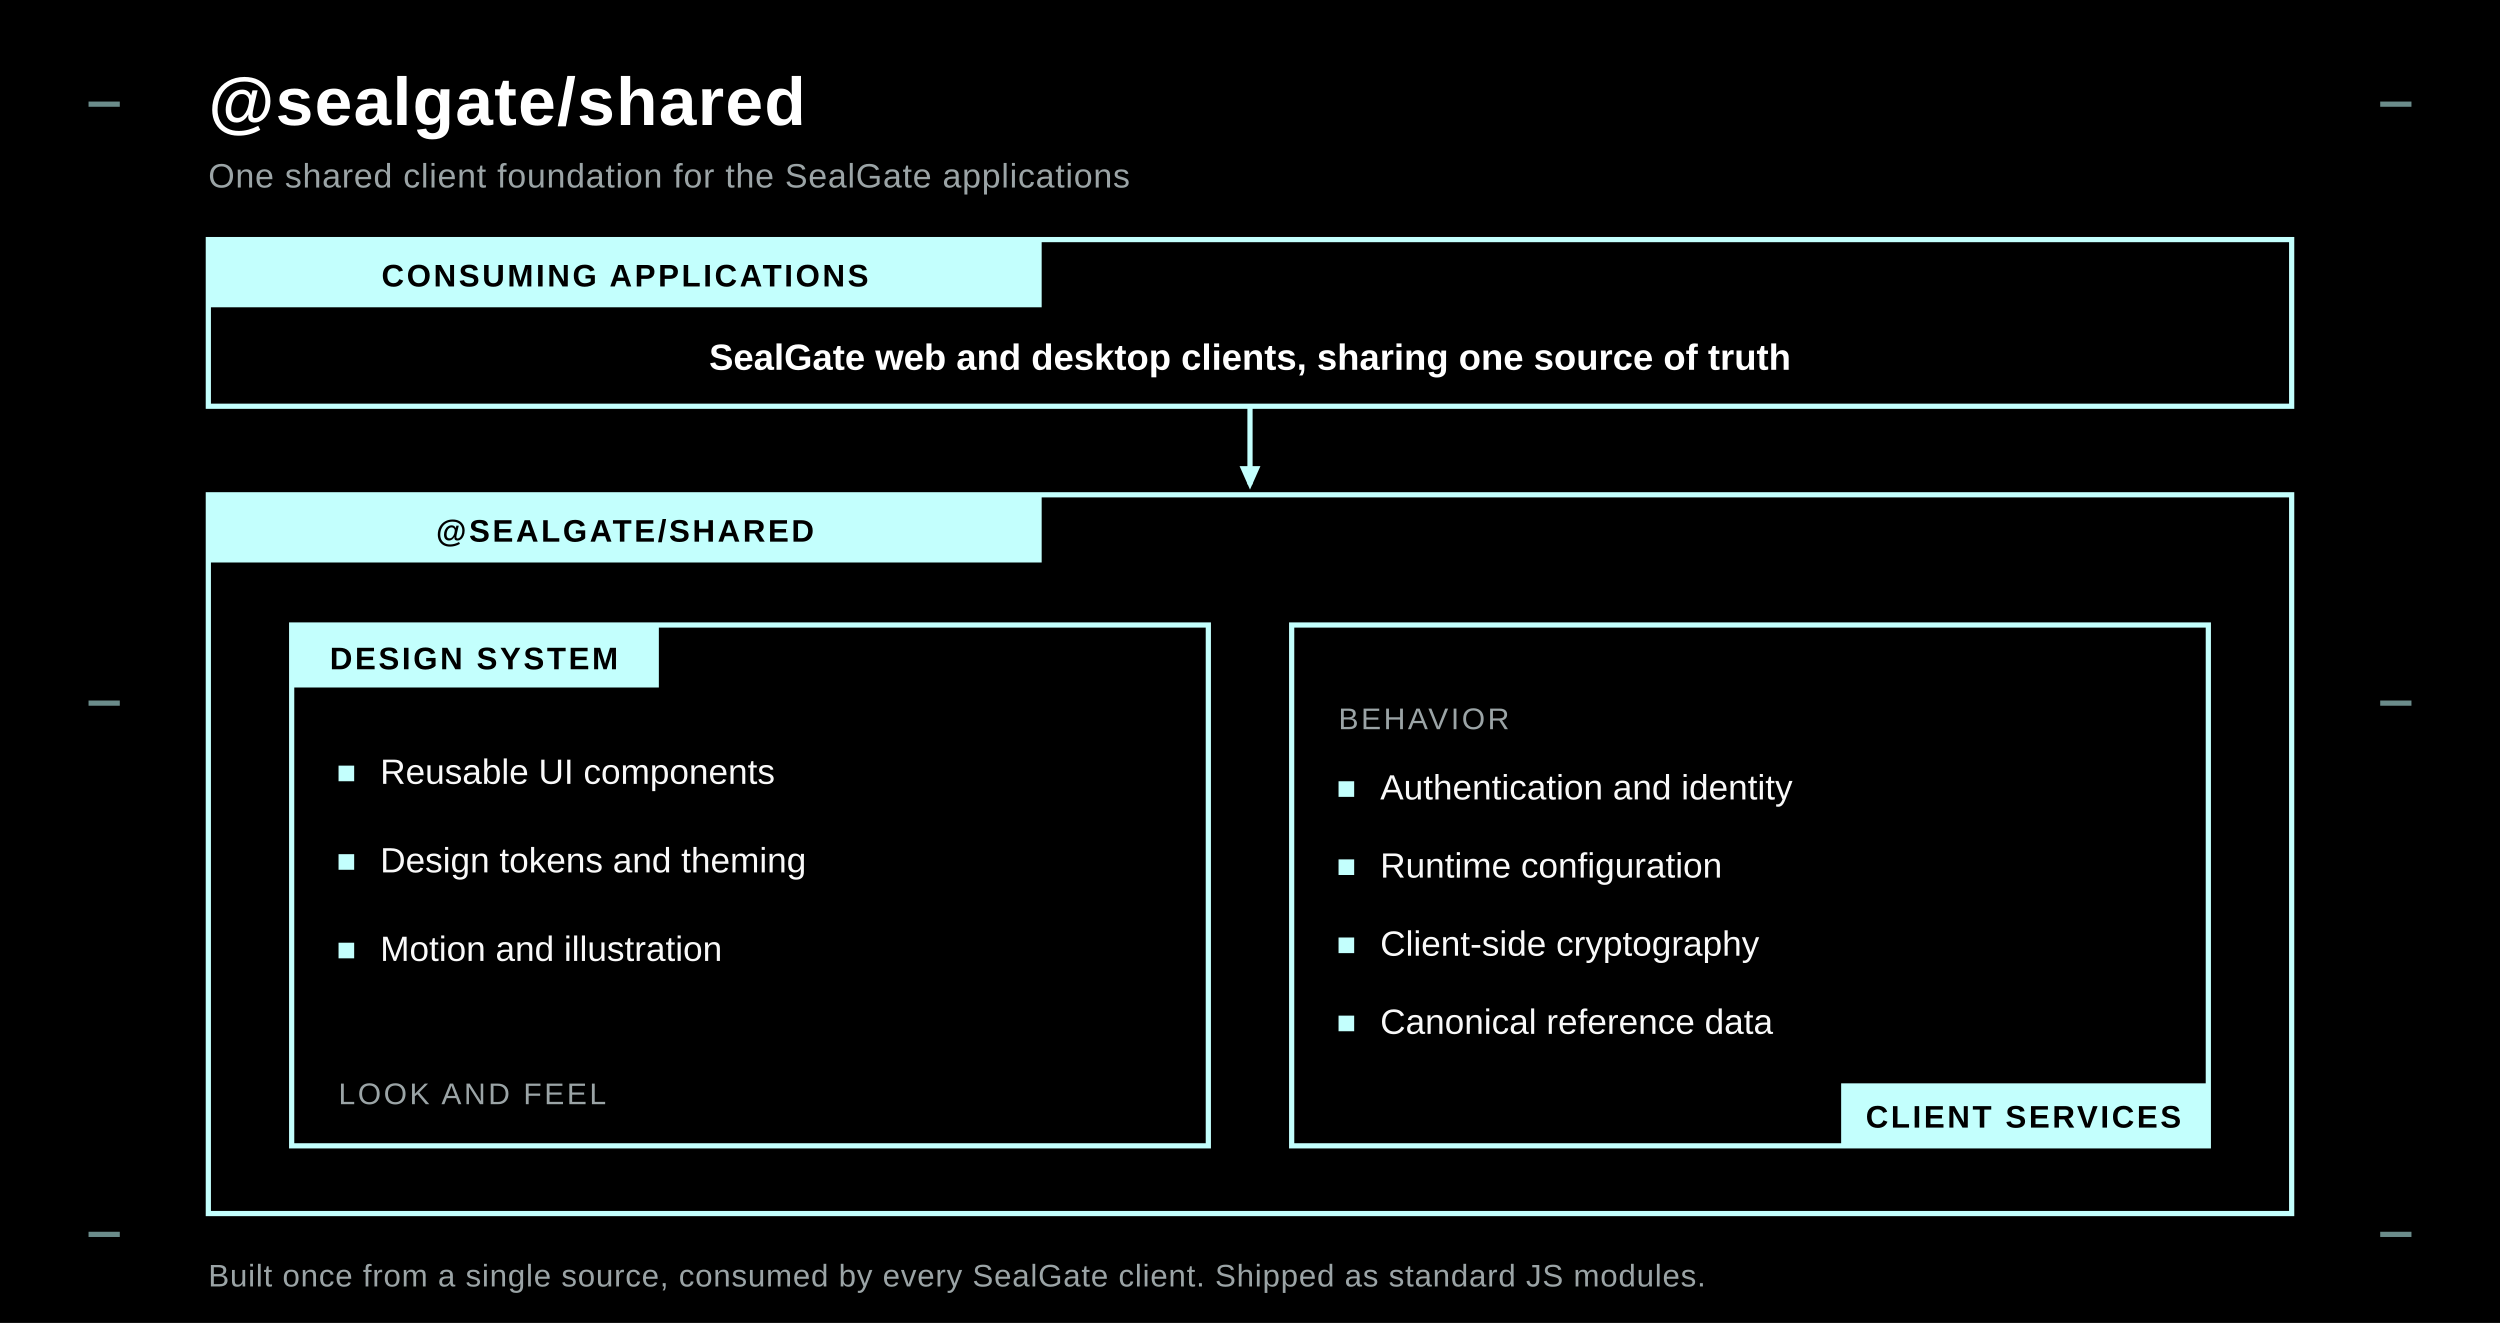
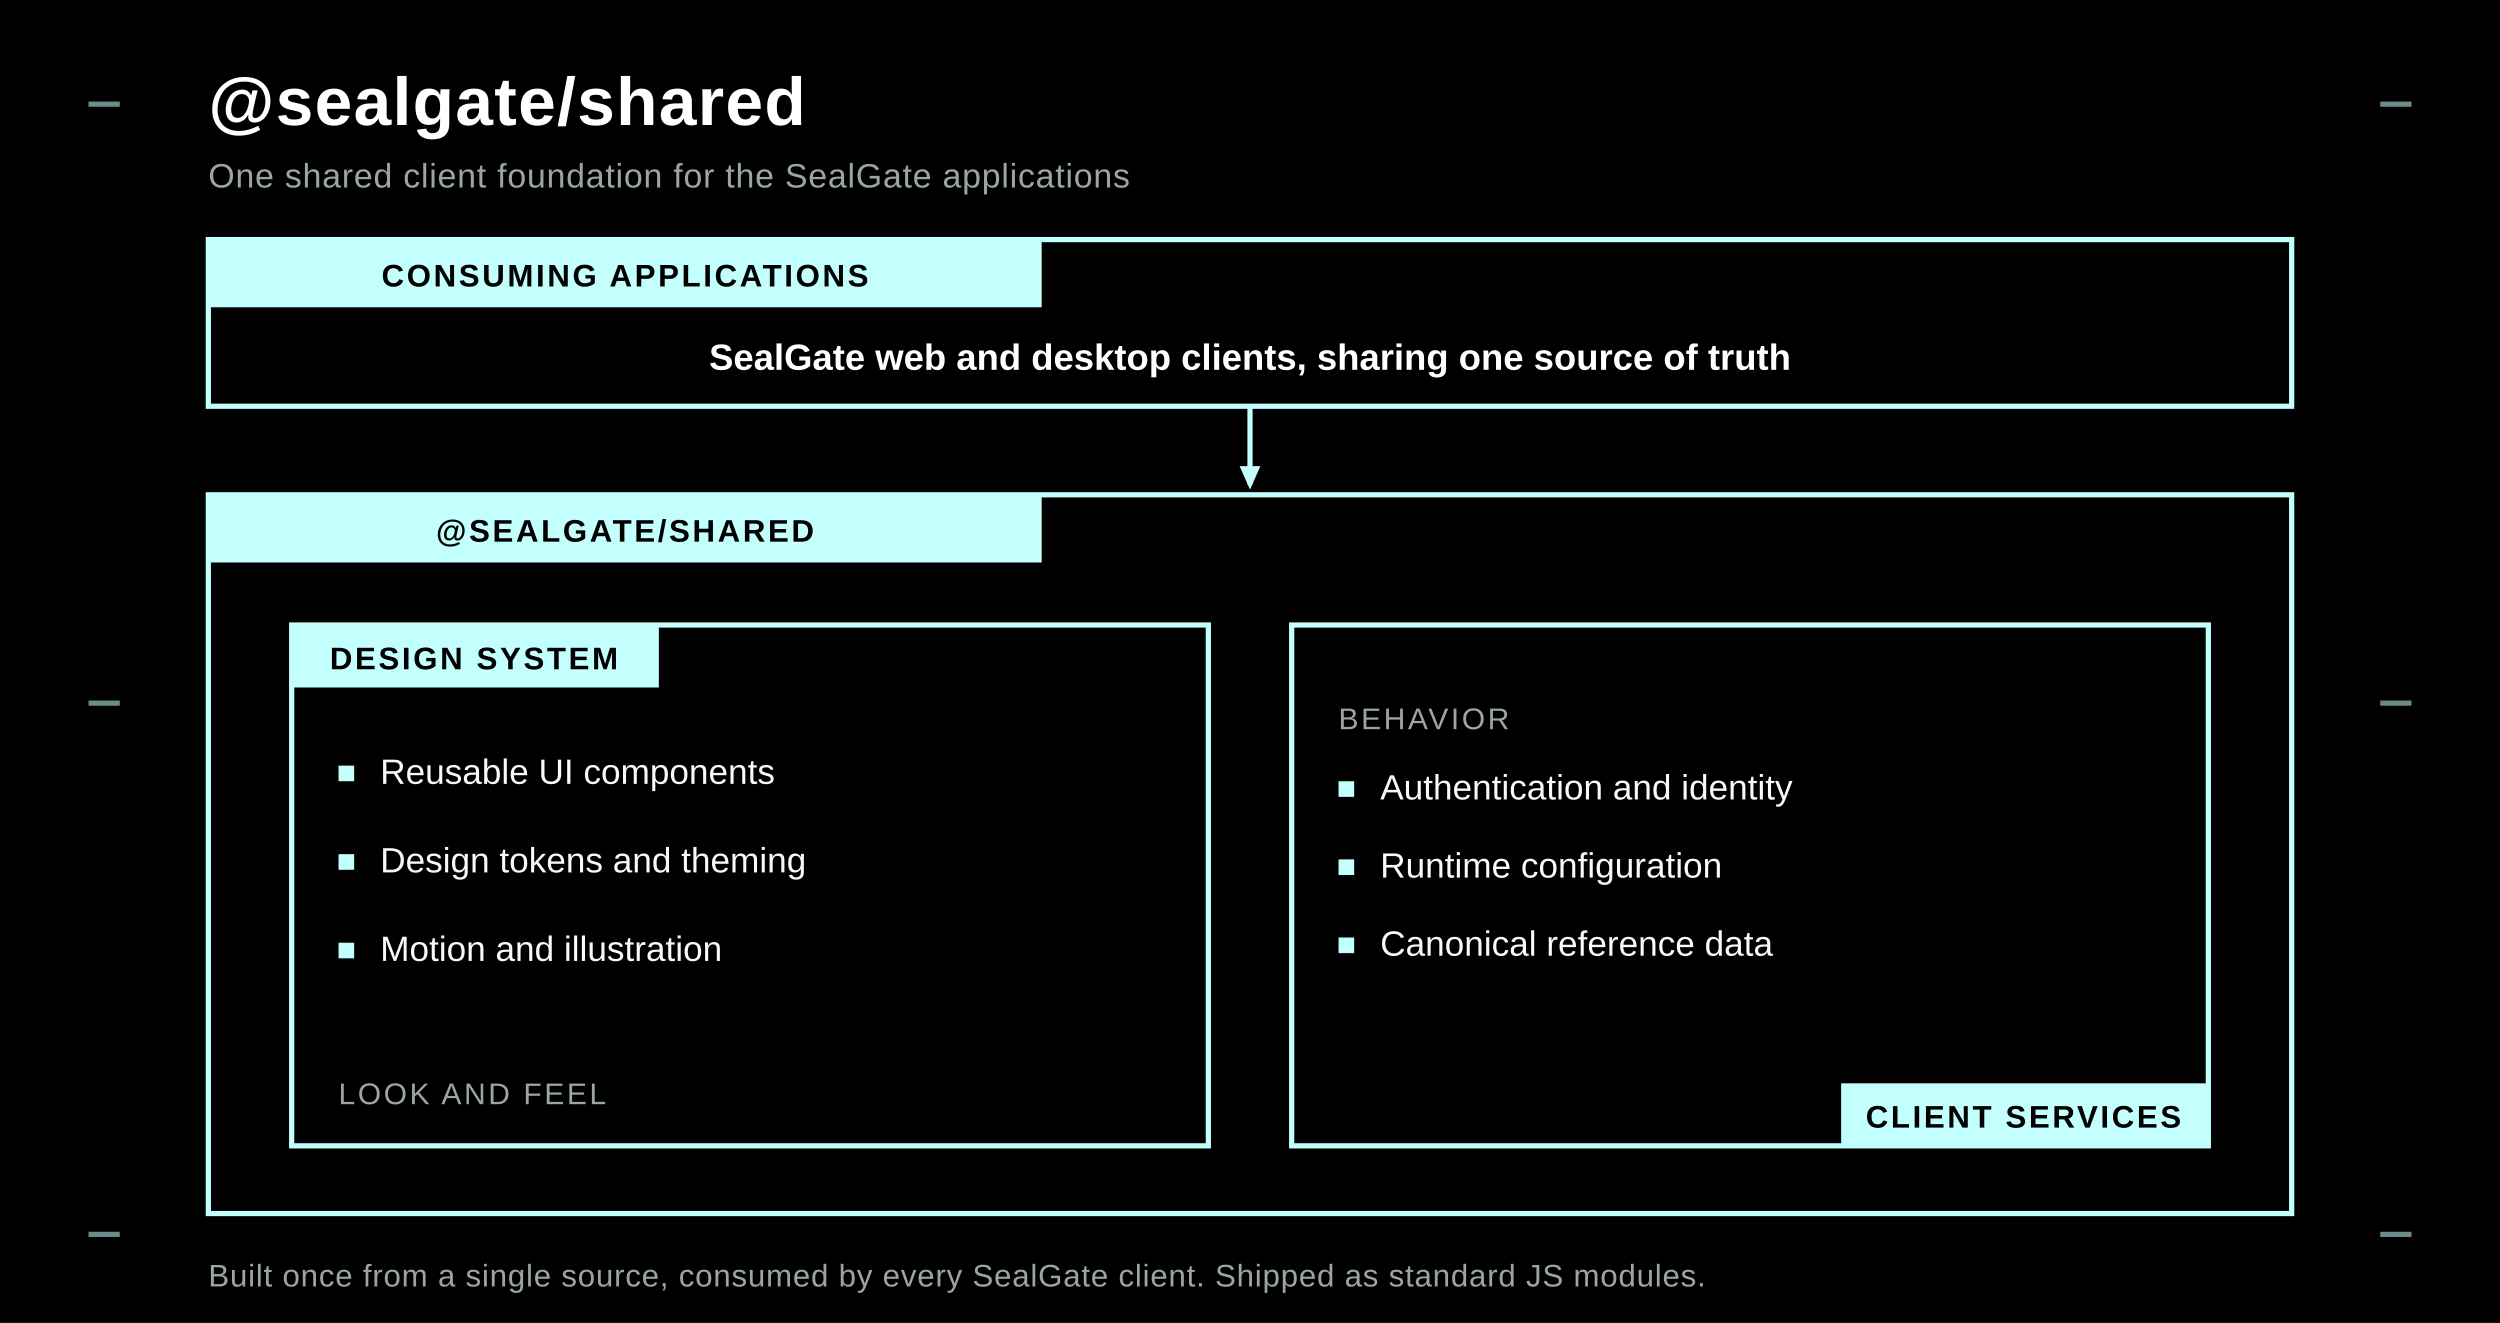
<svg xmlns="http://www.w3.org/2000/svg" width="960" height="508" viewBox="0 0 960 508" font-family="'Archivo', 'Helvetica Neue', Arial, sans-serif" role="img" aria-label="@sealgate/shared architecture diagram in the SealGate Hackbox style">
  <defs>
    <style>
      .title    { font-size: 26px; font-weight: 800; fill: #FFFFFF; letter-spacing: 0.5px; }
      .subtitle { font-size: 13px; font-weight: 400; fill: #9BA4A6; letter-spacing: 0.3px; }
      .tag-text { font-size: 12px; font-weight: 700; fill: #000000; letter-spacing: 1px; }
      .body     { font-size: 14px; font-weight: 600; fill: #FFFFFF; }
      .item     { font-size: 13.5px; font-weight: 400; fill: #F9F9F9; }
      .caption  { font-size: 11.5px; font-weight: 400; fill: #9BA4A6; letter-spacing: 1px; }
      .foot     { font-size: 12px; font-weight: 400; fill: #9BA4A6; letter-spacing: 0.3px; }
    </style>
    <marker id="cy-arrow" markerWidth="12" markerHeight="12" refX="7" refY="5" orient="auto" markerUnits="userSpaceOnUse">
      <path d="M0,1 L9,5 L0,9 Z" fill="#C3FFFD" />
    </marker>
  </defs>
  <rect x="0" y="0" width="960" height="508" fill="#000000" />
  <g stroke="#C3FFFD" stroke-width="2" opacity="0.55">
    <line x1="34" y1="40" x2="46" y2="40" />
    <line x1="914" y1="40" x2="926" y2="40" />
    <line x1="34" y1="270" x2="46" y2="270" />
    <line x1="914" y1="270" x2="926" y2="270" />
    <line x1="34" y1="474" x2="46" y2="474" />
    <line x1="914" y1="474" x2="926" y2="474" />
  </g>
  <text x="80" y="48" class="title">@sealgate/shared</text>
  <text x="80" y="72" class="subtitle">One shared client foundation for the SealGate applications</text>
  <rect x="80" y="92" width="800" height="64" fill="none" stroke="#C3FFFD" stroke-width="2" />
  <rect x="80" y="92" width="320" height="26" fill="#C3FFFD" />
  <text x="240" y="110" text-anchor="middle" class="tag-text">CONSUMING APPLICATIONS</text>
  <text x="480" y="142" text-anchor="middle" class="body">SealGate web and desktop clients, sharing one source of truth</text>
  <line x1="480" y1="156" x2="480" y2="186" stroke="#C3FFFD" stroke-width="2" marker-end="url(#cy-arrow)" />
  <rect x="80" y="190" width="800" height="276" fill="none" stroke="#C3FFFD" stroke-width="2" />
  <rect x="80" y="190" width="320" height="26" fill="#C3FFFD" />
  <text x="240" y="208" text-anchor="middle" class="tag-text">@SEALGATE/SHARED</text>
  <rect x="112" y="240" width="352" height="200" fill="none" stroke="#C3FFFD" stroke-width="2" />
  <rect x="112" y="240" width="141" height="24" fill="#C3FFFD" />
  <text x="182" y="257" text-anchor="middle" class="tag-text">DESIGN SYSTEM</text>
  <g>
    <rect x="130" y="294" width="6" height="6" fill="#C3FFFD" />
    <text x="146" y="301" class="item">Reusable UI components</text>
    <rect x="130" y="328" width="6" height="6" fill="#C3FFFD" />
    <text x="146" y="335" class="item">Design tokens and theming</text>
    <rect x="130" y="362" width="6" height="6" fill="#C3FFFD" />
    <text x="146" y="369" class="item">Motion and illustration</text>
  </g>
  <text x="130" y="424" class="caption">LOOK AND FEEL</text>
  <rect x="496" y="240" width="352" height="200" fill="none" stroke="#C3FFFD" stroke-width="2" />
  <rect x="707" y="416" width="141" height="24" fill="#C3FFFD" />
  <text x="777" y="433" text-anchor="middle" class="tag-text">CLIENT SERVICES</text>
  <text x="514" y="280" class="caption">BEHAVIOR</text>
  <g>
    <rect x="514" y="300" width="6" height="6" fill="#C3FFFD" />
    <text x="530" y="307" class="item">Authentication and identity</text>
    <rect x="514" y="330" width="6" height="6" fill="#C3FFFD" />
    <text x="530" y="337" class="item">Runtime configuration</text>
    <rect x="514" y="360" width="6" height="6" fill="#C3FFFD" />
-     <text x="530" y="367" class="item">Client-side cryptography</text>
-     <rect x="514" y="390" width="6" height="6" fill="#C3FFFD" />
-     <text x="530" y="397" class="item">Canonical reference data</text>
+     <text x="530" y="367" class="item">Canonical reference data</text>
  </g>
  <text x="80" y="494" class="foot">Built once from a single source, consumed by every SealGate client. Shipped as standard JS modules.</text>
</svg>
